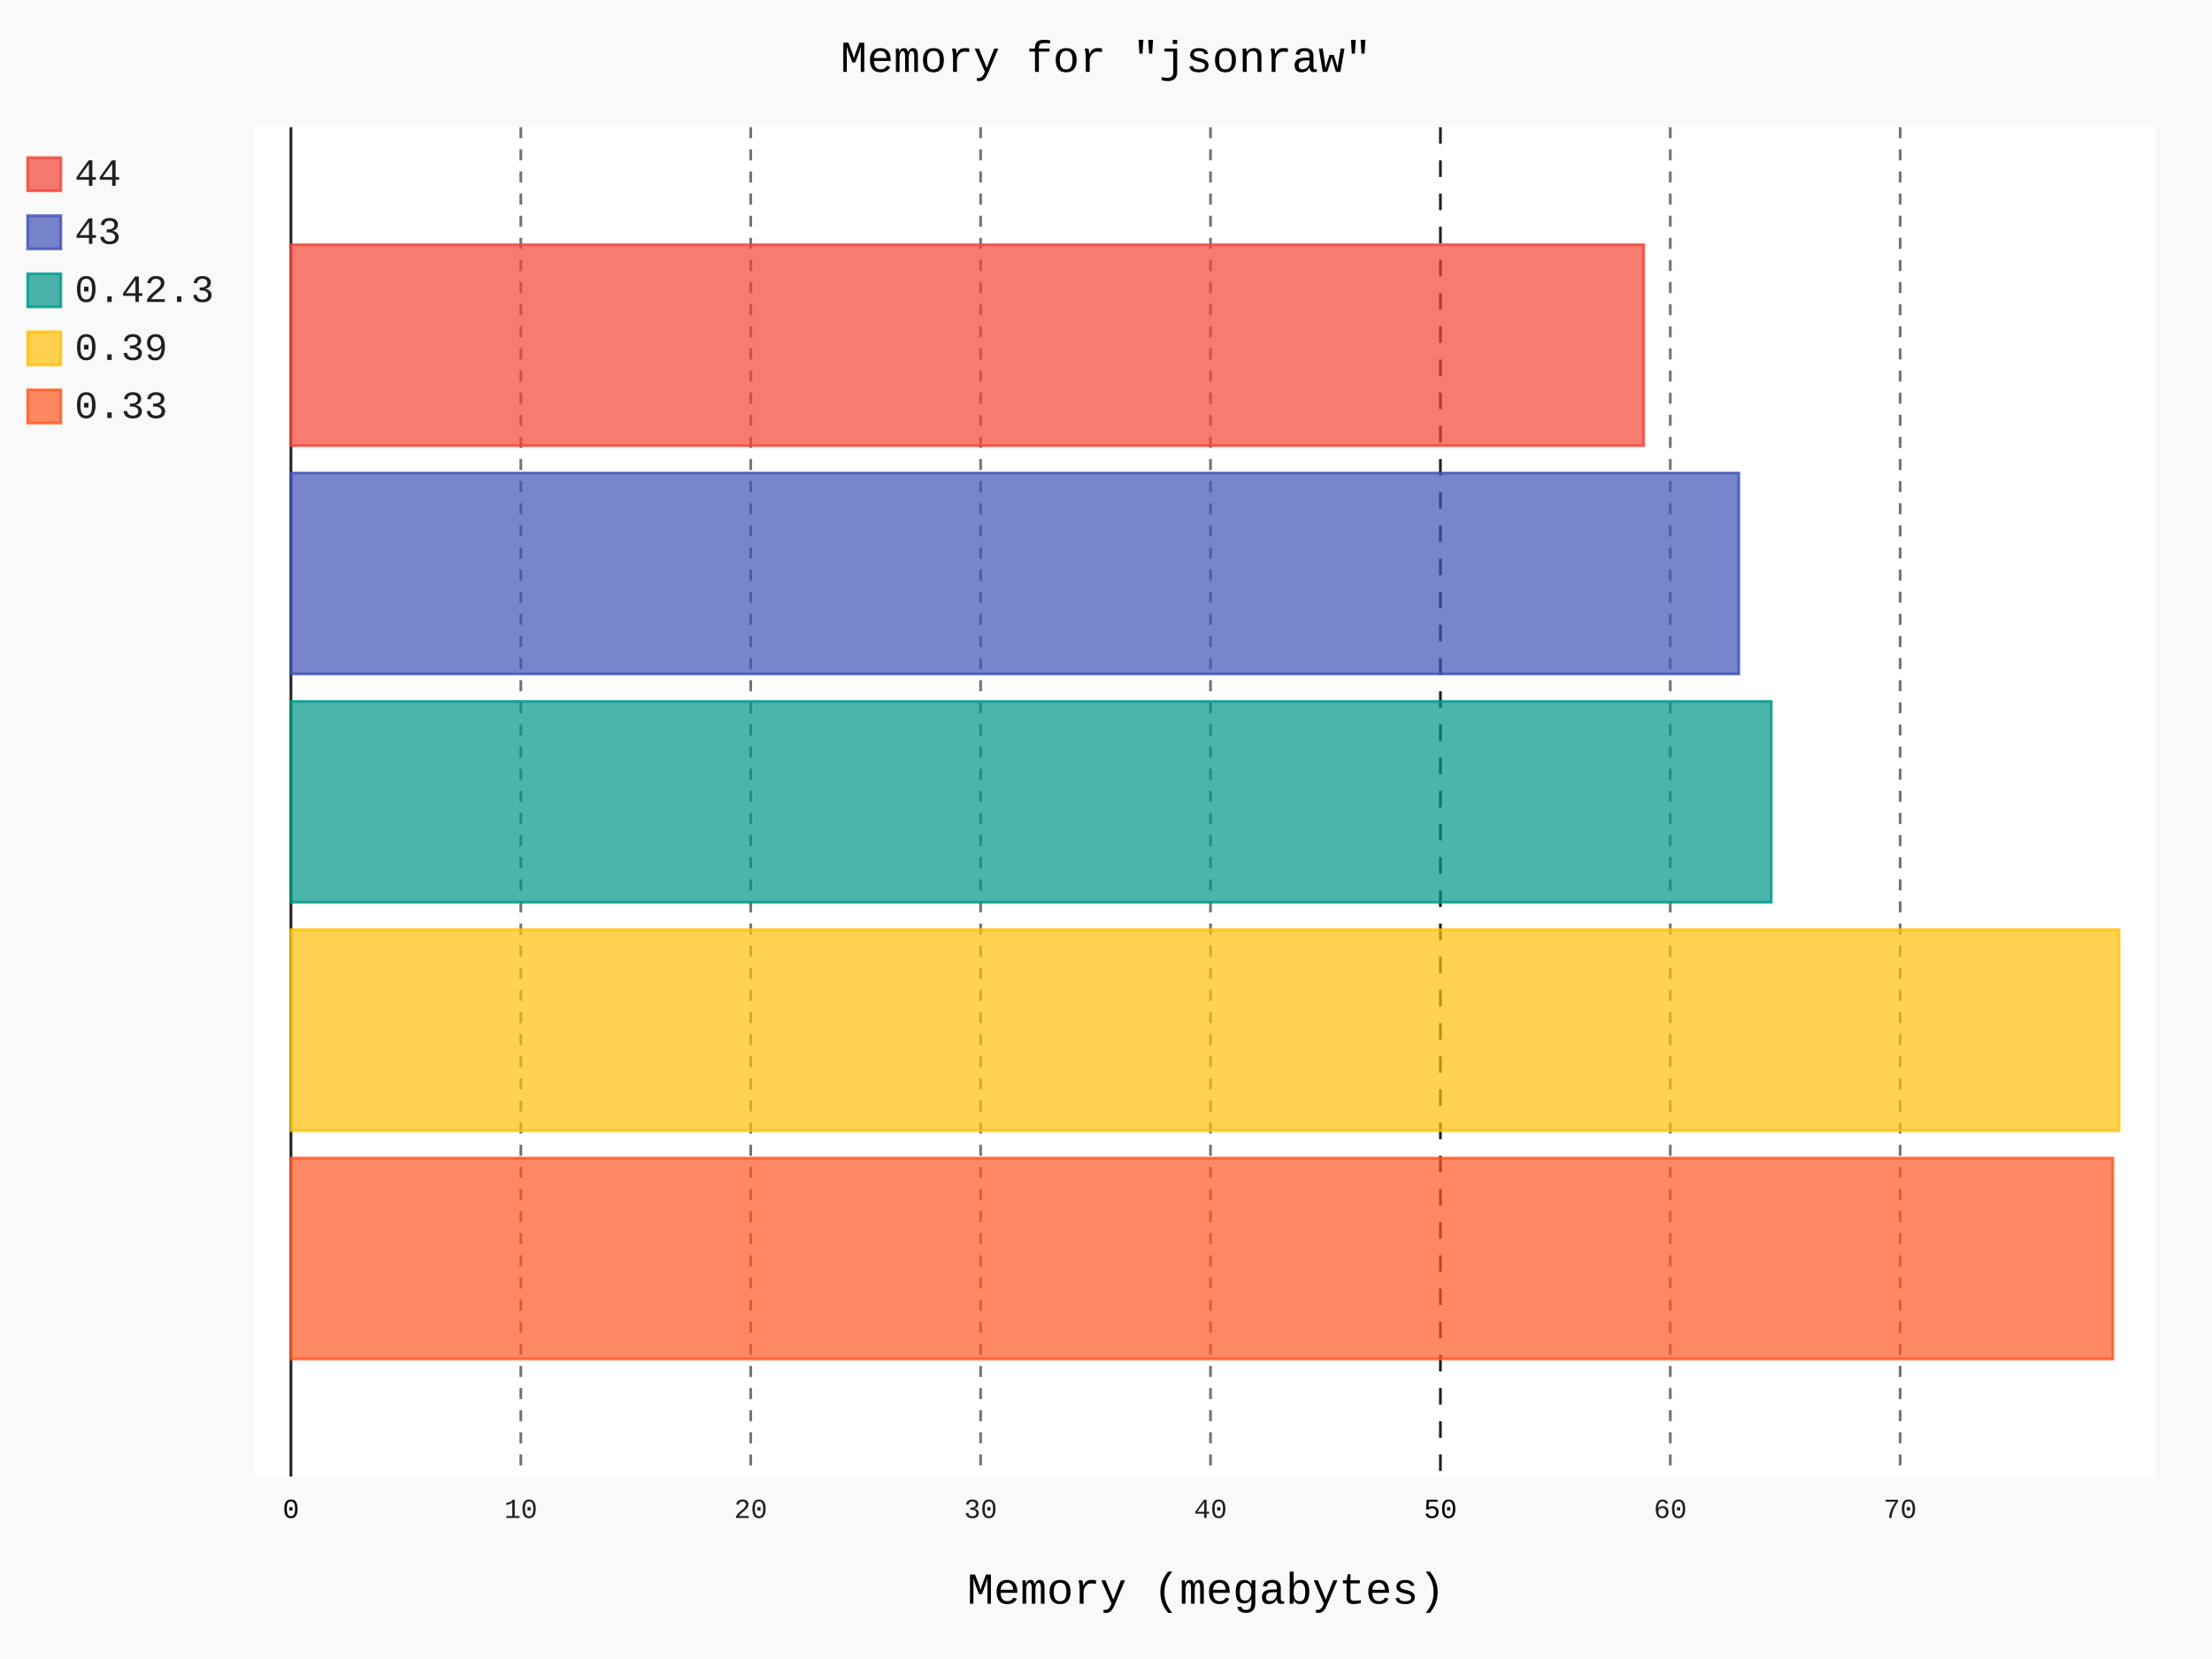
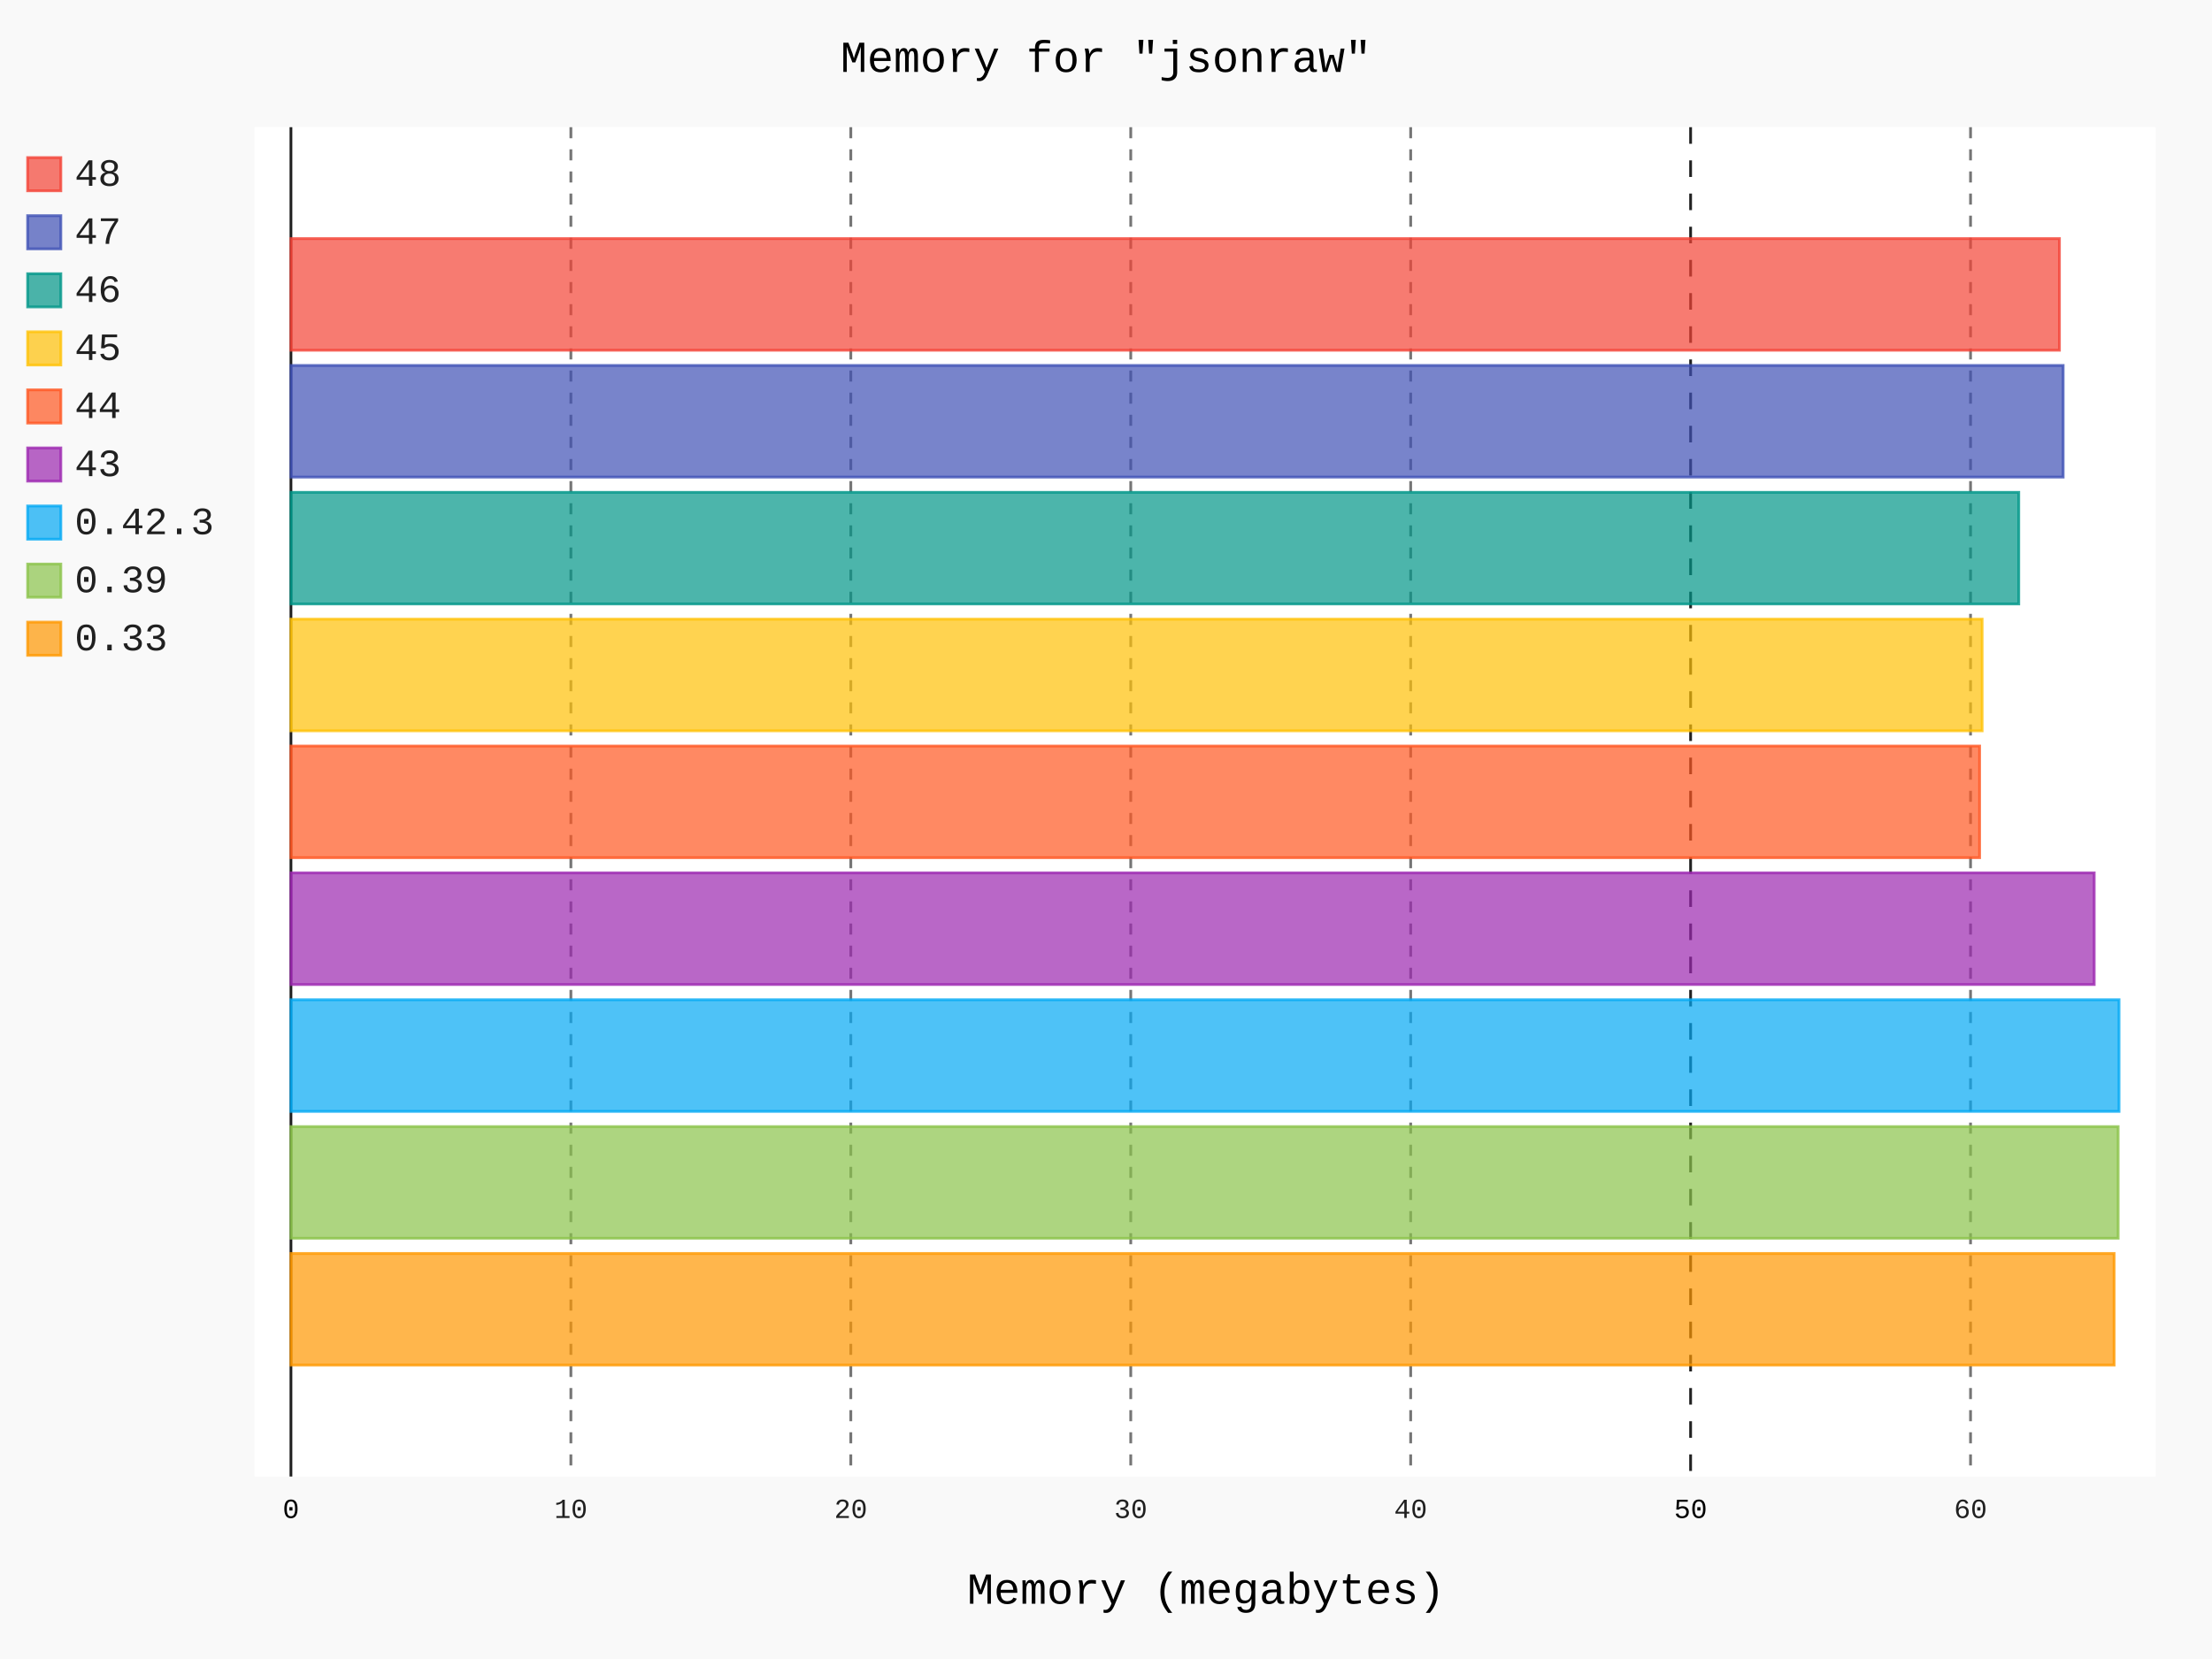
- <svg xmlns="http://www.w3.org/2000/svg" class="pygal-chart" id="chart-f58fd269-d0af-4f8e-8705-27cb42e8f8de" viewBox="0 0 800 600">
+ <svg xmlns="http://www.w3.org/2000/svg" class="pygal-chart" id="chart-308f66bd-6dc2-449f-b0e6-4d61b3bca2fc" viewBox="0 0 800 600">
  <defs>
-     <style type="text/css">#chart-f58fd269-d0af-4f8e-8705-27cb42e8f8de{-webkit-user-select:none;-webkit-font-smoothing:antialiased;font-family:Consolas,"Liberation Mono",Menlo,Courier,monospace}#chart-f58fd269-d0af-4f8e-8705-27cb42e8f8de .title{font-family:Consolas,"Liberation Mono",Menlo,Courier,monospace;font-size:16px}#chart-f58fd269-d0af-4f8e-8705-27cb42e8f8de .legends .legend text{font-family:Consolas,"Liberation Mono",Menlo,Courier,monospace;font-size:14px}#chart-f58fd269-d0af-4f8e-8705-27cb42e8f8de .axis text{font-family:Consolas,"Liberation Mono",Menlo,Courier,monospace;font-size:10px}#chart-f58fd269-d0af-4f8e-8705-27cb42e8f8de .axis text.major{font-family:Consolas,"Liberation Mono",Menlo,Courier,monospace;font-size:10px}#chart-f58fd269-d0af-4f8e-8705-27cb42e8f8de .text-overlay text.value{font-family:Consolas,"Liberation Mono",Menlo,Courier,monospace;font-size:16px}#chart-f58fd269-d0af-4f8e-8705-27cb42e8f8de .text-overlay text.label{font-family:Consolas,"Liberation Mono",Menlo,Courier,monospace;font-size:10px}#chart-f58fd269-d0af-4f8e-8705-27cb42e8f8de .tooltip{font-family:Consolas,"Liberation Mono",Menlo,Courier,monospace;font-size:14px}#chart-f58fd269-d0af-4f8e-8705-27cb42e8f8de text.no_data{font-family:Consolas,"Liberation Mono",Menlo,Courier,monospace;font-size:64px}
- #chart-f58fd269-d0af-4f8e-8705-27cb42e8f8de{background-color:rgba(249,249,249,1)}#chart-f58fd269-d0af-4f8e-8705-27cb42e8f8de path,#chart-f58fd269-d0af-4f8e-8705-27cb42e8f8de line,#chart-f58fd269-d0af-4f8e-8705-27cb42e8f8de rect,#chart-f58fd269-d0af-4f8e-8705-27cb42e8f8de circle{-webkit-transition:150ms;-moz-transition:150ms;transition:150ms}#chart-f58fd269-d0af-4f8e-8705-27cb42e8f8de .graph &gt; .background{fill:rgba(249,249,249,1)}#chart-f58fd269-d0af-4f8e-8705-27cb42e8f8de .plot &gt; .background{fill:rgba(255,255,255,1)}#chart-f58fd269-d0af-4f8e-8705-27cb42e8f8de .graph{fill:rgba(0,0,0,.87)}#chart-f58fd269-d0af-4f8e-8705-27cb42e8f8de text.no_data{fill:rgba(0,0,0,1)}#chart-f58fd269-d0af-4f8e-8705-27cb42e8f8de .title{fill:rgba(0,0,0,1)}#chart-f58fd269-d0af-4f8e-8705-27cb42e8f8de .legends .legend text{fill:rgba(0,0,0,.87)}#chart-f58fd269-d0af-4f8e-8705-27cb42e8f8de .legends .legend:hover text{fill:rgba(0,0,0,1)}#chart-f58fd269-d0af-4f8e-8705-27cb42e8f8de .axis .line{stroke:rgba(0,0,0,1)}#chart-f58fd269-d0af-4f8e-8705-27cb42e8f8de .axis .guide.line{stroke:rgba(0,0,0,.54)}#chart-f58fd269-d0af-4f8e-8705-27cb42e8f8de .axis .major.line{stroke:rgba(0,0,0,.87)}#chart-f58fd269-d0af-4f8e-8705-27cb42e8f8de .axis text.major{fill:rgba(0,0,0,1)}#chart-f58fd269-d0af-4f8e-8705-27cb42e8f8de .axis.y .guides:hover .guide.line,#chart-f58fd269-d0af-4f8e-8705-27cb42e8f8de .line-graph .axis.x .guides:hover .guide.line,#chart-f58fd269-d0af-4f8e-8705-27cb42e8f8de .stackedline-graph .axis.x .guides:hover .guide.line,#chart-f58fd269-d0af-4f8e-8705-27cb42e8f8de .xy-graph .axis.x .guides:hover .guide.line{stroke:rgba(0,0,0,1)}#chart-f58fd269-d0af-4f8e-8705-27cb42e8f8de .axis .guides:hover text{fill:rgba(0,0,0,1)}#chart-f58fd269-d0af-4f8e-8705-27cb42e8f8de .reactive{fill-opacity:.7;stroke-opacity:.8}#chart-f58fd269-d0af-4f8e-8705-27cb42e8f8de .ci{stroke:rgba(0,0,0,.87)}#chart-f58fd269-d0af-4f8e-8705-27cb42e8f8de .reactive.active,#chart-f58fd269-d0af-4f8e-8705-27cb42e8f8de .active .reactive{fill-opacity:.8;stroke-opacity:.9;stroke-width:4}#chart-f58fd269-d0af-4f8e-8705-27cb42e8f8de .ci .reactive.active{stroke-width:1.5}#chart-f58fd269-d0af-4f8e-8705-27cb42e8f8de .series text{fill:rgba(0,0,0,1)}#chart-f58fd269-d0af-4f8e-8705-27cb42e8f8de .tooltip rect{fill:rgba(255,255,255,1);stroke:rgba(0,0,0,1);-webkit-transition:opacity 150ms;-moz-transition:opacity 150ms;transition:opacity 150ms}#chart-f58fd269-d0af-4f8e-8705-27cb42e8f8de .tooltip .label{fill:rgba(0,0,0,.87)}#chart-f58fd269-d0af-4f8e-8705-27cb42e8f8de .tooltip .label{fill:rgba(0,0,0,.87)}#chart-f58fd269-d0af-4f8e-8705-27cb42e8f8de .tooltip .legend{font-size:.8em;fill:rgba(0,0,0,.54)}#chart-f58fd269-d0af-4f8e-8705-27cb42e8f8de .tooltip .x_label{font-size:.6em;fill:rgba(0,0,0,1)}#chart-f58fd269-d0af-4f8e-8705-27cb42e8f8de .tooltip .xlink{font-size:.5em;text-decoration:underline}#chart-f58fd269-d0af-4f8e-8705-27cb42e8f8de .tooltip .value{font-size:1.5em}#chart-f58fd269-d0af-4f8e-8705-27cb42e8f8de .bound{font-size:.5em}#chart-f58fd269-d0af-4f8e-8705-27cb42e8f8de .max-value{font-size:.75em;fill:rgba(0,0,0,.54)}#chart-f58fd269-d0af-4f8e-8705-27cb42e8f8de .map-element{fill:rgba(255,255,255,1);stroke:rgba(0,0,0,.54) !important}#chart-f58fd269-d0af-4f8e-8705-27cb42e8f8de .map-element .reactive{fill-opacity:inherit;stroke-opacity:inherit}#chart-f58fd269-d0af-4f8e-8705-27cb42e8f8de .color-0,#chart-f58fd269-d0af-4f8e-8705-27cb42e8f8de .color-0 a:visited{stroke:#F44336;fill:#F44336}#chart-f58fd269-d0af-4f8e-8705-27cb42e8f8de .color-1,#chart-f58fd269-d0af-4f8e-8705-27cb42e8f8de .color-1 a:visited{stroke:#3F51B5;fill:#3F51B5}#chart-f58fd269-d0af-4f8e-8705-27cb42e8f8de .color-2,#chart-f58fd269-d0af-4f8e-8705-27cb42e8f8de .color-2 a:visited{stroke:#009688;fill:#009688}#chart-f58fd269-d0af-4f8e-8705-27cb42e8f8de .color-3,#chart-f58fd269-d0af-4f8e-8705-27cb42e8f8de .color-3 a:visited{stroke:#FFC107;fill:#FFC107}#chart-f58fd269-d0af-4f8e-8705-27cb42e8f8de .color-4,#chart-f58fd269-d0af-4f8e-8705-27cb42e8f8de .color-4 a:visited{stroke:#FF5722;fill:#FF5722}#chart-f58fd269-d0af-4f8e-8705-27cb42e8f8de .text-overlay .color-0 text{fill:black}#chart-f58fd269-d0af-4f8e-8705-27cb42e8f8de .text-overlay .color-1 text{fill:black}#chart-f58fd269-d0af-4f8e-8705-27cb42e8f8de .text-overlay .color-2 text{fill:black}#chart-f58fd269-d0af-4f8e-8705-27cb42e8f8de .text-overlay .color-3 text{fill:black}#chart-f58fd269-d0af-4f8e-8705-27cb42e8f8de .text-overlay .color-4 text{fill:black}
- #chart-f58fd269-d0af-4f8e-8705-27cb42e8f8de text.no_data{text-anchor:middle}#chart-f58fd269-d0af-4f8e-8705-27cb42e8f8de .guide.line{fill:none}#chart-f58fd269-d0af-4f8e-8705-27cb42e8f8de .centered{text-anchor:middle}#chart-f58fd269-d0af-4f8e-8705-27cb42e8f8de .title{text-anchor:middle}#chart-f58fd269-d0af-4f8e-8705-27cb42e8f8de .legends .legend text{fill-opacity:1}#chart-f58fd269-d0af-4f8e-8705-27cb42e8f8de .axis.x text{text-anchor:middle}#chart-f58fd269-d0af-4f8e-8705-27cb42e8f8de .axis.x:not(.web) text[transform]{text-anchor:start}#chart-f58fd269-d0af-4f8e-8705-27cb42e8f8de .axis.x:not(.web) text[transform].backwards{text-anchor:end}#chart-f58fd269-d0af-4f8e-8705-27cb42e8f8de .axis.y text{text-anchor:end}#chart-f58fd269-d0af-4f8e-8705-27cb42e8f8de .axis.y text[transform].backwards{text-anchor:start}#chart-f58fd269-d0af-4f8e-8705-27cb42e8f8de .axis.y2 text{text-anchor:start}#chart-f58fd269-d0af-4f8e-8705-27cb42e8f8de .axis.y2 text[transform].backwards{text-anchor:end}#chart-f58fd269-d0af-4f8e-8705-27cb42e8f8de .axis .guide.line{stroke-dasharray:4,4}#chart-f58fd269-d0af-4f8e-8705-27cb42e8f8de .axis .major.guide.line{stroke-dasharray:6,6}#chart-f58fd269-d0af-4f8e-8705-27cb42e8f8de .horizontal .axis.y .guide.line,#chart-f58fd269-d0af-4f8e-8705-27cb42e8f8de .horizontal .axis.y2 .guide.line,#chart-f58fd269-d0af-4f8e-8705-27cb42e8f8de .vertical .axis.x .guide.line{opacity:0}#chart-f58fd269-d0af-4f8e-8705-27cb42e8f8de .horizontal .axis.always_show .guide.line,#chart-f58fd269-d0af-4f8e-8705-27cb42e8f8de .vertical .axis.always_show .guide.line{opacity:1 !important}#chart-f58fd269-d0af-4f8e-8705-27cb42e8f8de .axis.y .guides:hover .guide.line,#chart-f58fd269-d0af-4f8e-8705-27cb42e8f8de .axis.y2 .guides:hover .guide.line,#chart-f58fd269-d0af-4f8e-8705-27cb42e8f8de .axis.x .guides:hover .guide.line{opacity:1}#chart-f58fd269-d0af-4f8e-8705-27cb42e8f8de .axis .guides:hover text{opacity:1}#chart-f58fd269-d0af-4f8e-8705-27cb42e8f8de .nofill{fill:none}#chart-f58fd269-d0af-4f8e-8705-27cb42e8f8de .subtle-fill{fill-opacity:.2}#chart-f58fd269-d0af-4f8e-8705-27cb42e8f8de .dot{stroke-width:1px;fill-opacity:1}#chart-f58fd269-d0af-4f8e-8705-27cb42e8f8de .dot.active{stroke-width:5px}#chart-f58fd269-d0af-4f8e-8705-27cb42e8f8de .dot.negative{fill:transparent}#chart-f58fd269-d0af-4f8e-8705-27cb42e8f8de text,#chart-f58fd269-d0af-4f8e-8705-27cb42e8f8de tspan{stroke:none !important}#chart-f58fd269-d0af-4f8e-8705-27cb42e8f8de .series text.active{opacity:1}#chart-f58fd269-d0af-4f8e-8705-27cb42e8f8de .tooltip rect{fill-opacity:.95;stroke-width:.5}#chart-f58fd269-d0af-4f8e-8705-27cb42e8f8de .tooltip text{fill-opacity:1}#chart-f58fd269-d0af-4f8e-8705-27cb42e8f8de .showable{visibility:hidden}#chart-f58fd269-d0af-4f8e-8705-27cb42e8f8de .showable.shown{visibility:visible}#chart-f58fd269-d0af-4f8e-8705-27cb42e8f8de .gauge-background{fill:rgba(229,229,229,1);stroke:none}#chart-f58fd269-d0af-4f8e-8705-27cb42e8f8de .bg-lines{stroke:rgba(249,249,249,1);stroke-width:2px}</style>
+     <style type="text/css">#chart-308f66bd-6dc2-449f-b0e6-4d61b3bca2fc{-webkit-user-select:none;-webkit-font-smoothing:antialiased;font-family:Consolas,"Liberation Mono",Menlo,Courier,monospace}#chart-308f66bd-6dc2-449f-b0e6-4d61b3bca2fc .title{font-family:Consolas,"Liberation Mono",Menlo,Courier,monospace;font-size:16px}#chart-308f66bd-6dc2-449f-b0e6-4d61b3bca2fc .legends .legend text{font-family:Consolas,"Liberation Mono",Menlo,Courier,monospace;font-size:14px}#chart-308f66bd-6dc2-449f-b0e6-4d61b3bca2fc .axis text{font-family:Consolas,"Liberation Mono",Menlo,Courier,monospace;font-size:10px}#chart-308f66bd-6dc2-449f-b0e6-4d61b3bca2fc .axis text.major{font-family:Consolas,"Liberation Mono",Menlo,Courier,monospace;font-size:10px}#chart-308f66bd-6dc2-449f-b0e6-4d61b3bca2fc .text-overlay text.value{font-family:Consolas,"Liberation Mono",Menlo,Courier,monospace;font-size:16px}#chart-308f66bd-6dc2-449f-b0e6-4d61b3bca2fc .text-overlay text.label{font-family:Consolas,"Liberation Mono",Menlo,Courier,monospace;font-size:10px}#chart-308f66bd-6dc2-449f-b0e6-4d61b3bca2fc .tooltip{font-family:Consolas,"Liberation Mono",Menlo,Courier,monospace;font-size:14px}#chart-308f66bd-6dc2-449f-b0e6-4d61b3bca2fc text.no_data{font-family:Consolas,"Liberation Mono",Menlo,Courier,monospace;font-size:64px}
+ #chart-308f66bd-6dc2-449f-b0e6-4d61b3bca2fc{background-color:rgba(249,249,249,1)}#chart-308f66bd-6dc2-449f-b0e6-4d61b3bca2fc path,#chart-308f66bd-6dc2-449f-b0e6-4d61b3bca2fc line,#chart-308f66bd-6dc2-449f-b0e6-4d61b3bca2fc rect,#chart-308f66bd-6dc2-449f-b0e6-4d61b3bca2fc circle{-webkit-transition:150ms;-moz-transition:150ms;transition:150ms}#chart-308f66bd-6dc2-449f-b0e6-4d61b3bca2fc .graph &gt; .background{fill:rgba(249,249,249,1)}#chart-308f66bd-6dc2-449f-b0e6-4d61b3bca2fc .plot &gt; .background{fill:rgba(255,255,255,1)}#chart-308f66bd-6dc2-449f-b0e6-4d61b3bca2fc .graph{fill:rgba(0,0,0,.87)}#chart-308f66bd-6dc2-449f-b0e6-4d61b3bca2fc text.no_data{fill:rgba(0,0,0,1)}#chart-308f66bd-6dc2-449f-b0e6-4d61b3bca2fc .title{fill:rgba(0,0,0,1)}#chart-308f66bd-6dc2-449f-b0e6-4d61b3bca2fc .legends .legend text{fill:rgba(0,0,0,.87)}#chart-308f66bd-6dc2-449f-b0e6-4d61b3bca2fc .legends .legend:hover text{fill:rgba(0,0,0,1)}#chart-308f66bd-6dc2-449f-b0e6-4d61b3bca2fc .axis .line{stroke:rgba(0,0,0,1)}#chart-308f66bd-6dc2-449f-b0e6-4d61b3bca2fc .axis .guide.line{stroke:rgba(0,0,0,.54)}#chart-308f66bd-6dc2-449f-b0e6-4d61b3bca2fc .axis .major.line{stroke:rgba(0,0,0,.87)}#chart-308f66bd-6dc2-449f-b0e6-4d61b3bca2fc .axis text.major{fill:rgba(0,0,0,1)}#chart-308f66bd-6dc2-449f-b0e6-4d61b3bca2fc .axis.y .guides:hover .guide.line,#chart-308f66bd-6dc2-449f-b0e6-4d61b3bca2fc .line-graph .axis.x .guides:hover .guide.line,#chart-308f66bd-6dc2-449f-b0e6-4d61b3bca2fc .stackedline-graph .axis.x .guides:hover .guide.line,#chart-308f66bd-6dc2-449f-b0e6-4d61b3bca2fc .xy-graph .axis.x .guides:hover .guide.line{stroke:rgba(0,0,0,1)}#chart-308f66bd-6dc2-449f-b0e6-4d61b3bca2fc .axis .guides:hover text{fill:rgba(0,0,0,1)}#chart-308f66bd-6dc2-449f-b0e6-4d61b3bca2fc .reactive{fill-opacity:.7;stroke-opacity:.8}#chart-308f66bd-6dc2-449f-b0e6-4d61b3bca2fc .ci{stroke:rgba(0,0,0,.87)}#chart-308f66bd-6dc2-449f-b0e6-4d61b3bca2fc .reactive.active,#chart-308f66bd-6dc2-449f-b0e6-4d61b3bca2fc .active .reactive{fill-opacity:.8;stroke-opacity:.9;stroke-width:4}#chart-308f66bd-6dc2-449f-b0e6-4d61b3bca2fc .ci .reactive.active{stroke-width:1.5}#chart-308f66bd-6dc2-449f-b0e6-4d61b3bca2fc .series text{fill:rgba(0,0,0,1)}#chart-308f66bd-6dc2-449f-b0e6-4d61b3bca2fc .tooltip rect{fill:rgba(255,255,255,1);stroke:rgba(0,0,0,1);-webkit-transition:opacity 150ms;-moz-transition:opacity 150ms;transition:opacity 150ms}#chart-308f66bd-6dc2-449f-b0e6-4d61b3bca2fc .tooltip .label{fill:rgba(0,0,0,.87)}#chart-308f66bd-6dc2-449f-b0e6-4d61b3bca2fc .tooltip .label{fill:rgba(0,0,0,.87)}#chart-308f66bd-6dc2-449f-b0e6-4d61b3bca2fc .tooltip .legend{font-size:.8em;fill:rgba(0,0,0,.54)}#chart-308f66bd-6dc2-449f-b0e6-4d61b3bca2fc .tooltip .x_label{font-size:.6em;fill:rgba(0,0,0,1)}#chart-308f66bd-6dc2-449f-b0e6-4d61b3bca2fc .tooltip .xlink{font-size:.5em;text-decoration:underline}#chart-308f66bd-6dc2-449f-b0e6-4d61b3bca2fc .tooltip .value{font-size:1.5em}#chart-308f66bd-6dc2-449f-b0e6-4d61b3bca2fc .bound{font-size:.5em}#chart-308f66bd-6dc2-449f-b0e6-4d61b3bca2fc .max-value{font-size:.75em;fill:rgba(0,0,0,.54)}#chart-308f66bd-6dc2-449f-b0e6-4d61b3bca2fc .map-element{fill:rgba(255,255,255,1);stroke:rgba(0,0,0,.54) !important}#chart-308f66bd-6dc2-449f-b0e6-4d61b3bca2fc .map-element .reactive{fill-opacity:inherit;stroke-opacity:inherit}#chart-308f66bd-6dc2-449f-b0e6-4d61b3bca2fc .color-0,#chart-308f66bd-6dc2-449f-b0e6-4d61b3bca2fc .color-0 a:visited{stroke:#F44336;fill:#F44336}#chart-308f66bd-6dc2-449f-b0e6-4d61b3bca2fc .color-1,#chart-308f66bd-6dc2-449f-b0e6-4d61b3bca2fc .color-1 a:visited{stroke:#3F51B5;fill:#3F51B5}#chart-308f66bd-6dc2-449f-b0e6-4d61b3bca2fc .color-2,#chart-308f66bd-6dc2-449f-b0e6-4d61b3bca2fc .color-2 a:visited{stroke:#009688;fill:#009688}#chart-308f66bd-6dc2-449f-b0e6-4d61b3bca2fc .color-3,#chart-308f66bd-6dc2-449f-b0e6-4d61b3bca2fc .color-3 a:visited{stroke:#FFC107;fill:#FFC107}#chart-308f66bd-6dc2-449f-b0e6-4d61b3bca2fc .color-4,#chart-308f66bd-6dc2-449f-b0e6-4d61b3bca2fc .color-4 a:visited{stroke:#FF5722;fill:#FF5722}#chart-308f66bd-6dc2-449f-b0e6-4d61b3bca2fc .color-5,#chart-308f66bd-6dc2-449f-b0e6-4d61b3bca2fc .color-5 a:visited{stroke:#9C27B0;fill:#9C27B0}#chart-308f66bd-6dc2-449f-b0e6-4d61b3bca2fc .color-6,#chart-308f66bd-6dc2-449f-b0e6-4d61b3bca2fc .color-6 a:visited{stroke:#03A9F4;fill:#03A9F4}#chart-308f66bd-6dc2-449f-b0e6-4d61b3bca2fc .color-7,#chart-308f66bd-6dc2-449f-b0e6-4d61b3bca2fc .color-7 a:visited{stroke:#8BC34A;fill:#8BC34A}#chart-308f66bd-6dc2-449f-b0e6-4d61b3bca2fc .color-8,#chart-308f66bd-6dc2-449f-b0e6-4d61b3bca2fc .color-8 a:visited{stroke:#FF9800;fill:#FF9800}#chart-308f66bd-6dc2-449f-b0e6-4d61b3bca2fc .text-overlay .color-0 text{fill:black}#chart-308f66bd-6dc2-449f-b0e6-4d61b3bca2fc .text-overlay .color-1 text{fill:black}#chart-308f66bd-6dc2-449f-b0e6-4d61b3bca2fc .text-overlay .color-2 text{fill:black}#chart-308f66bd-6dc2-449f-b0e6-4d61b3bca2fc .text-overlay .color-3 text{fill:black}#chart-308f66bd-6dc2-449f-b0e6-4d61b3bca2fc .text-overlay .color-4 text{fill:black}#chart-308f66bd-6dc2-449f-b0e6-4d61b3bca2fc .text-overlay .color-5 text{fill:black}#chart-308f66bd-6dc2-449f-b0e6-4d61b3bca2fc .text-overlay .color-6 text{fill:black}#chart-308f66bd-6dc2-449f-b0e6-4d61b3bca2fc .text-overlay .color-7 text{fill:black}#chart-308f66bd-6dc2-449f-b0e6-4d61b3bca2fc .text-overlay .color-8 text{fill:black}
+ #chart-308f66bd-6dc2-449f-b0e6-4d61b3bca2fc text.no_data{text-anchor:middle}#chart-308f66bd-6dc2-449f-b0e6-4d61b3bca2fc .guide.line{fill:none}#chart-308f66bd-6dc2-449f-b0e6-4d61b3bca2fc .centered{text-anchor:middle}#chart-308f66bd-6dc2-449f-b0e6-4d61b3bca2fc .title{text-anchor:middle}#chart-308f66bd-6dc2-449f-b0e6-4d61b3bca2fc .legends .legend text{fill-opacity:1}#chart-308f66bd-6dc2-449f-b0e6-4d61b3bca2fc .axis.x text{text-anchor:middle}#chart-308f66bd-6dc2-449f-b0e6-4d61b3bca2fc .axis.x:not(.web) text[transform]{text-anchor:start}#chart-308f66bd-6dc2-449f-b0e6-4d61b3bca2fc .axis.x:not(.web) text[transform].backwards{text-anchor:end}#chart-308f66bd-6dc2-449f-b0e6-4d61b3bca2fc .axis.y text{text-anchor:end}#chart-308f66bd-6dc2-449f-b0e6-4d61b3bca2fc .axis.y text[transform].backwards{text-anchor:start}#chart-308f66bd-6dc2-449f-b0e6-4d61b3bca2fc .axis.y2 text{text-anchor:start}#chart-308f66bd-6dc2-449f-b0e6-4d61b3bca2fc .axis.y2 text[transform].backwards{text-anchor:end}#chart-308f66bd-6dc2-449f-b0e6-4d61b3bca2fc .axis .guide.line{stroke-dasharray:4,4}#chart-308f66bd-6dc2-449f-b0e6-4d61b3bca2fc .axis .major.guide.line{stroke-dasharray:6,6}#chart-308f66bd-6dc2-449f-b0e6-4d61b3bca2fc .horizontal .axis.y .guide.line,#chart-308f66bd-6dc2-449f-b0e6-4d61b3bca2fc .horizontal .axis.y2 .guide.line,#chart-308f66bd-6dc2-449f-b0e6-4d61b3bca2fc .vertical .axis.x .guide.line{opacity:0}#chart-308f66bd-6dc2-449f-b0e6-4d61b3bca2fc .horizontal .axis.always_show .guide.line,#chart-308f66bd-6dc2-449f-b0e6-4d61b3bca2fc .vertical .axis.always_show .guide.line{opacity:1 !important}#chart-308f66bd-6dc2-449f-b0e6-4d61b3bca2fc .axis.y .guides:hover .guide.line,#chart-308f66bd-6dc2-449f-b0e6-4d61b3bca2fc .axis.y2 .guides:hover .guide.line,#chart-308f66bd-6dc2-449f-b0e6-4d61b3bca2fc .axis.x .guides:hover .guide.line{opacity:1}#chart-308f66bd-6dc2-449f-b0e6-4d61b3bca2fc .axis .guides:hover text{opacity:1}#chart-308f66bd-6dc2-449f-b0e6-4d61b3bca2fc .nofill{fill:none}#chart-308f66bd-6dc2-449f-b0e6-4d61b3bca2fc .subtle-fill{fill-opacity:.2}#chart-308f66bd-6dc2-449f-b0e6-4d61b3bca2fc .dot{stroke-width:1px;fill-opacity:1}#chart-308f66bd-6dc2-449f-b0e6-4d61b3bca2fc .dot.active{stroke-width:5px}#chart-308f66bd-6dc2-449f-b0e6-4d61b3bca2fc .dot.negative{fill:transparent}#chart-308f66bd-6dc2-449f-b0e6-4d61b3bca2fc text,#chart-308f66bd-6dc2-449f-b0e6-4d61b3bca2fc tspan{stroke:none !important}#chart-308f66bd-6dc2-449f-b0e6-4d61b3bca2fc .series text.active{opacity:1}#chart-308f66bd-6dc2-449f-b0e6-4d61b3bca2fc .tooltip rect{fill-opacity:.95;stroke-width:.5}#chart-308f66bd-6dc2-449f-b0e6-4d61b3bca2fc .tooltip text{fill-opacity:1}#chart-308f66bd-6dc2-449f-b0e6-4d61b3bca2fc .showable{visibility:hidden}#chart-308f66bd-6dc2-449f-b0e6-4d61b3bca2fc .showable.shown{visibility:visible}#chart-308f66bd-6dc2-449f-b0e6-4d61b3bca2fc .gauge-background{fill:rgba(229,229,229,1);stroke:none}#chart-308f66bd-6dc2-449f-b0e6-4d61b3bca2fc .bg-lines{stroke:rgba(249,249,249,1);stroke-width:2px}</style>
  </defs>
  <g class="graph horizontalbar-graph horizontal">
    <rect class="background" height="600" width="800" x="0" y="0" />
    <g class="plot" transform="translate(92, 46)">
      <rect class="background" height="488" width="687.6" x="0" y="0" />
      <g class="axis x always_show">
        <g class="guides">
          <path class="axis major line" d="M13.223 0 v488" />
          <text class="major" x="13.223" y="503.0">0</text>
        </g>
        <g class="guides">
-           <path class="guide line" d="M96.367 0 v488" />
-           <text class="" x="96.367" y="503.0">10</text>
+           <path class="guide line" d="M114.464 0 v488" />
+           <text class="" x="114.464" y="503.0">10</text>
        </g>
        <g class="guides">
-           <path class="guide line" d="M179.51 0 v488" />
-           <text class="" x="179.51" y="503.0">20</text>
+           <path class="guide line" d="M215.706 0 v488" />
+           <text class="" x="215.706" y="503.0">20</text>
        </g>
        <g class="guides">
-           <path class="guide line" d="M262.654 0 v488" />
-           <text class="" x="262.654" y="503.0">30</text>
+           <path class="guide line" d="M316.947 0 v488" />
+           <text class="" x="316.947" y="503.0">30</text>
        </g>
        <g class="guides">
-           <path class="guide line" d="M345.797 0 v488" />
-           <text class="" x="345.797" y="503.0">40</text>
+           <path class="guide line" d="M418.189 0 v488" />
+           <text class="" x="418.189" y="503.0">40</text>
        </g>
        <g class="guides">
-           <path class="major guide line" d="M428.941 0 v488" />
-           <text class="major" x="428.941" y="503.0">50</text>
+           <path class="major guide line" d="M519.43 0 v488" />
+           <text class="major" x="519.43" y="503.0">50</text>
        </g>
        <g class="guides">
-           <path class="guide line" d="M512.085 0 v488" />
-           <text class="" x="512.085" y="503.0">60</text>
+           <path class="guide line" d="M620.672 0 v488" />
+           <text class="" x="620.672" y="503.0">60</text>
        </g>
-         <g class="guides">
-           <path class="guide line" d="M595.228 0 v488" />
-           <text class="" x="595.228" y="503.0">70</text>
+       </g>
+       <g class="series serie-8 color-8">
+         <g class="bars">
+           <g class="bar">
+             <rect class="rect reactive tooltip-trigger" height="40.375" rx="0" ry="0" width="659.374" x="13.223" y="407.334" />
+           </g>
+         </g>
+       </g>
+       <g class="series serie-7 color-7">
+         <g class="bars">
+           <g class="bar">
+             <rect class="rect reactive tooltip-trigger" height="40.375" rx="0" ry="0" width="660.837" x="13.223" y="361.454" />
+           </g>
+         </g>
+       </g>
+       <g class="series serie-6 color-6">
+         <g class="bars">
+           <g class="bar">
+             <rect class="rect reactive tooltip-trigger" height="40.375" rx="0" ry="0" width="661.154" x="13.223" y="315.573" />
+           </g>
+         </g>
+       </g>
+       <g class="series serie-5 color-5">
+         <g class="bars">
+           <g class="bar">
+             <rect class="rect reactive tooltip-trigger" height="40.375" rx="0" ry="0" width="652.177" x="13.223" y="269.693" />
+           </g>
        </g>
      </g>
      <g class="series serie-4 color-4">
        <g class="bars">
          <g class="bar">
-             <rect class="rect reactive tooltip-trigger" height="72.674" rx="0" ry="0" width="658.913" x="13.223" y="372.832" />
+             <rect class="rect reactive tooltip-trigger" height="40.375" rx="0" ry="0" width="610.731" x="13.223" y="223.813" />
          </g>
        </g>
      </g>
      <g class="series serie-3 color-3">
        <g class="bars">
          <g class="bar">
-             <rect class="rect reactive tooltip-trigger" height="72.674" rx="0" ry="0" width="661.154" x="13.223" y="290.247" />
+             <rect class="rect reactive tooltip-trigger" height="40.375" rx="0" ry="0" width="611.64" x="13.223" y="177.932" />
          </g>
        </g>
      </g>
      <g class="series serie-2 color-2">
        <g class="bars">
          <g class="bar">
-             <rect class="rect reactive tooltip-trigger" height="72.674" rx="0" ry="0" width="535.399" x="13.223" y="207.663" />
+             <rect class="rect reactive tooltip-trigger" height="40.375" rx="0" ry="0" width="624.889" x="13.223" y="132.052" />
          </g>
        </g>
      </g>
      <g class="series serie-1 color-1">
        <g class="bars">
          <g class="bar">
-             <rect class="rect reactive tooltip-trigger" height="72.674" rx="0" ry="0" width="523.642" x="13.223" y="125.078" />
+             <rect class="rect reactive tooltip-trigger" height="40.375" rx="0" ry="0" width="640.945" x="13.223" y="86.172" />
          </g>
        </g>
      </g>
      <g class="series serie-0 color-0">
        <g class="bars">
          <g class="bar">
-             <rect class="rect reactive tooltip-trigger" height="72.674" rx="0" ry="0" width="489.248" x="13.223" y="42.494" />
+             <rect class="rect reactive tooltip-trigger" height="40.375" rx="0" ry="0" width="639.6" x="13.223" y="40.291" />
          </g>
        </g>
      </g>
    </g>
    <g class="titles">
      <text class="title plot_title" x="400.0" y="26">Memory for "jsonraw"</text>
      <text class="title" x="436.2" y="580">Memory (megabytes)</text>
    </g>
    <g class="plot overlay" transform="translate(92, 46)">
+       <g class="series serie-8 color-8" />
+       <g class="series serie-7 color-7" />
+       <g class="series serie-6 color-6" />
+       <g class="series serie-5 color-5" />
      <g class="series serie-4 color-4" />
      <g class="series serie-3 color-3" />
      <g class="series serie-2 color-2" />
      <g class="series serie-1 color-1" />
      <g class="series serie-0 color-0" />
    </g>
    <g class="plot text-overlay" transform="translate(92, 46)">
+       <g class="series serie-8 color-8" />
+       <g class="series serie-7 color-7" />
+       <g class="series serie-6 color-6" />
+       <g class="series serie-5 color-5" />
      <g class="series serie-4 color-4" />
      <g class="series serie-3 color-3" />
      <g class="series serie-2 color-2" />
      <g class="series serie-1 color-1" />
      <g class="series serie-0 color-0" />
    </g>
    <g class="plot tooltip-overlay" transform="translate(92, 46)">
      <g class="tooltip" style="opacity: 0" transform="translate(0 0)">
        <rect class="tooltip-box" height="0" rx="0" ry="0" width="0" />
        <g class="text" />
      </g>
    </g>
    <g class="legends" transform="translate(10, 56)">
      <g class="legend reactive activate-serie" id="activate-serie-0">
        <rect class="color-0 reactive" height="12" width="12" x="0.0" y="1.0" />
-         <text x="17.0" y="11.2">44</text>
+         <text x="17.0" y="11.2">48</text>
      </g>
      <g class="legend reactive activate-serie" id="activate-serie-1">
        <rect class="color-1 reactive" height="12" width="12" x="0.0" y="22.0" />
-         <text x="17.0" y="32.2">43</text>
+         <text x="17.0" y="32.2">47</text>
      </g>
      <g class="legend reactive activate-serie" id="activate-serie-2">
        <rect class="color-2 reactive" height="12" width="12" x="0.0" y="43.0" />
-         <text x="17.0" y="53.2">0.42.3</text>
+         <text x="17.0" y="53.2">46</text>
      </g>
      <g class="legend reactive activate-serie" id="activate-serie-3">
        <rect class="color-3 reactive" height="12" width="12" x="0.0" y="64.0" />
-         <text x="17.0" y="74.2">0.39</text>
+         <text x="17.0" y="74.2">45</text>
      </g>
      <g class="legend reactive activate-serie" id="activate-serie-4">
        <rect class="color-4 reactive" height="12" width="12" x="0.0" y="85.0" />
-         <text x="17.0" y="95.2">0.33</text>
+         <text x="17.0" y="95.2">44</text>
+       </g>
+       <g class="legend reactive activate-serie" id="activate-serie-5">
+         <rect class="color-5 reactive" height="12" width="12" x="0.0" y="106.0" />
+         <text x="17.0" y="116.2">43</text>
+       </g>
+       <g class="legend reactive activate-serie" id="activate-serie-6">
+         <rect class="color-6 reactive" height="12" width="12" x="0.0" y="127.0" />
+         <text x="17.0" y="137.2">0.42.3</text>
+       </g>
+       <g class="legend reactive activate-serie" id="activate-serie-7">
+         <rect class="color-7 reactive" height="12" width="12" x="0.0" y="148.0" />
+         <text x="17.0" y="158.2">0.39</text>
+       </g>
+       <g class="legend reactive activate-serie" id="activate-serie-8">
+         <rect class="color-8 reactive" height="12" width="12" x="0.0" y="169.0" />
+         <text x="17.0" y="179.2">0.33</text>
      </g>
    </g>
    <g class="legends" transform="translate(790, 56)" />
  </g>
</svg>
